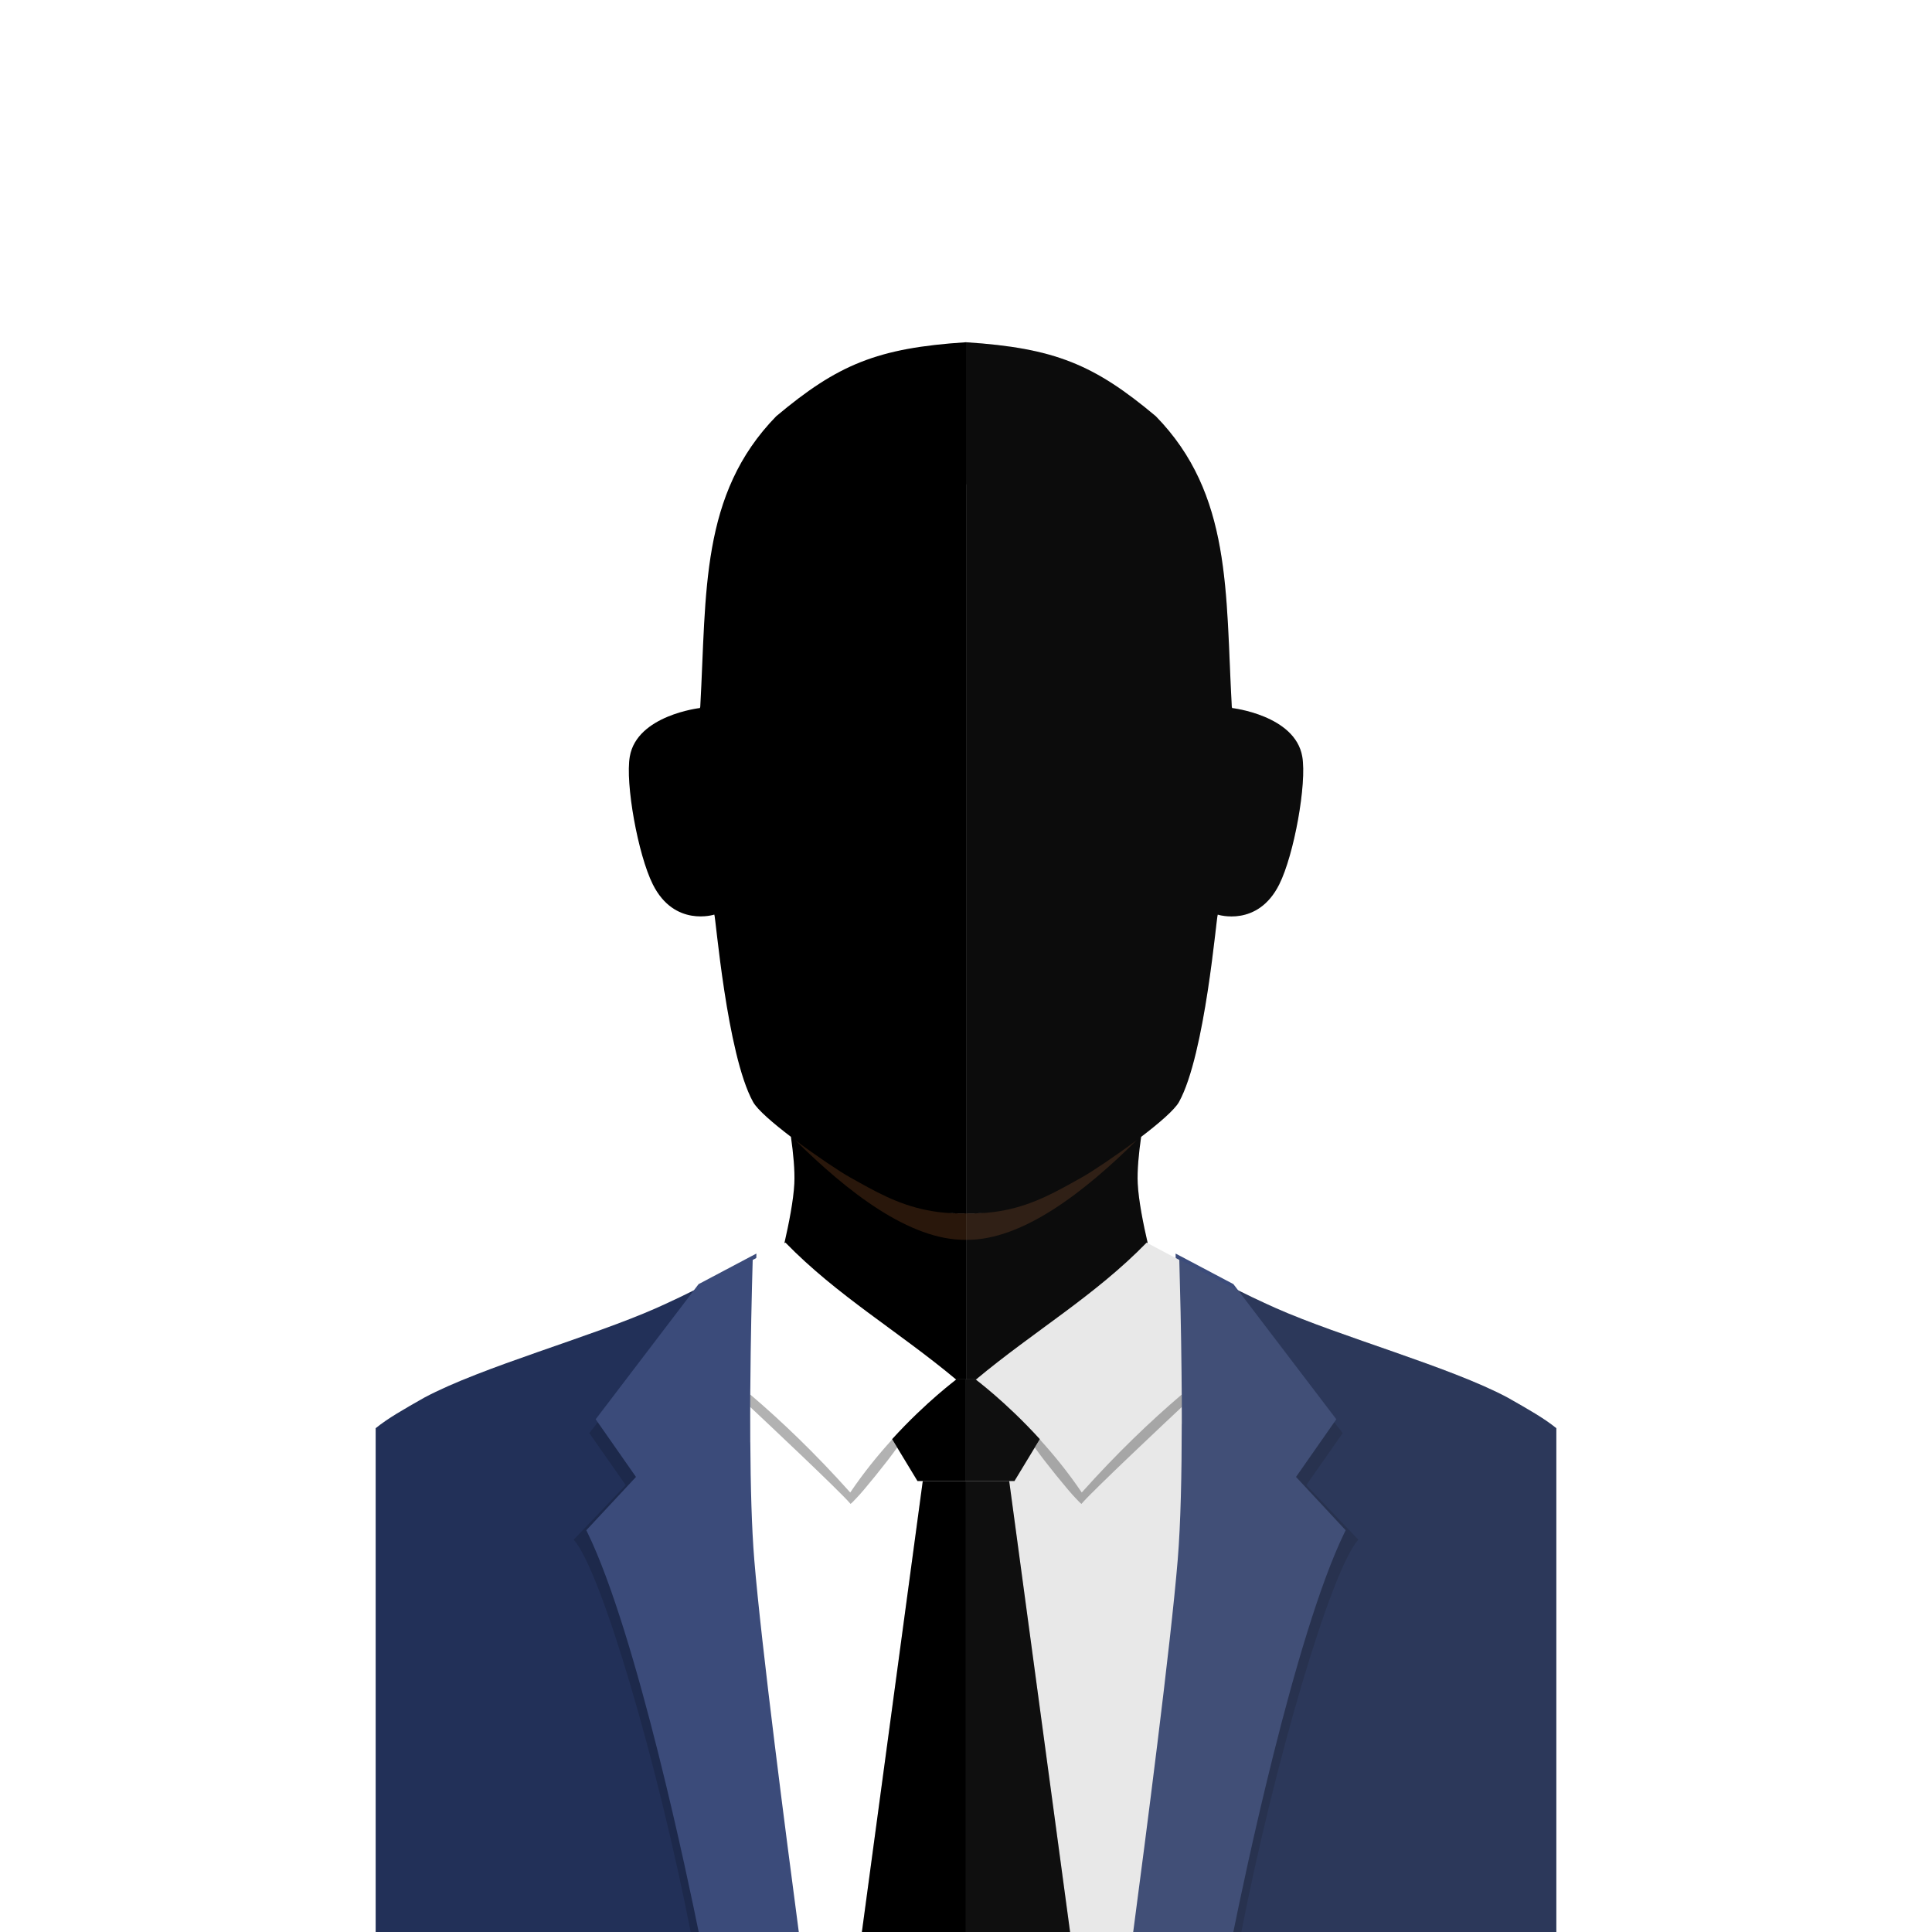
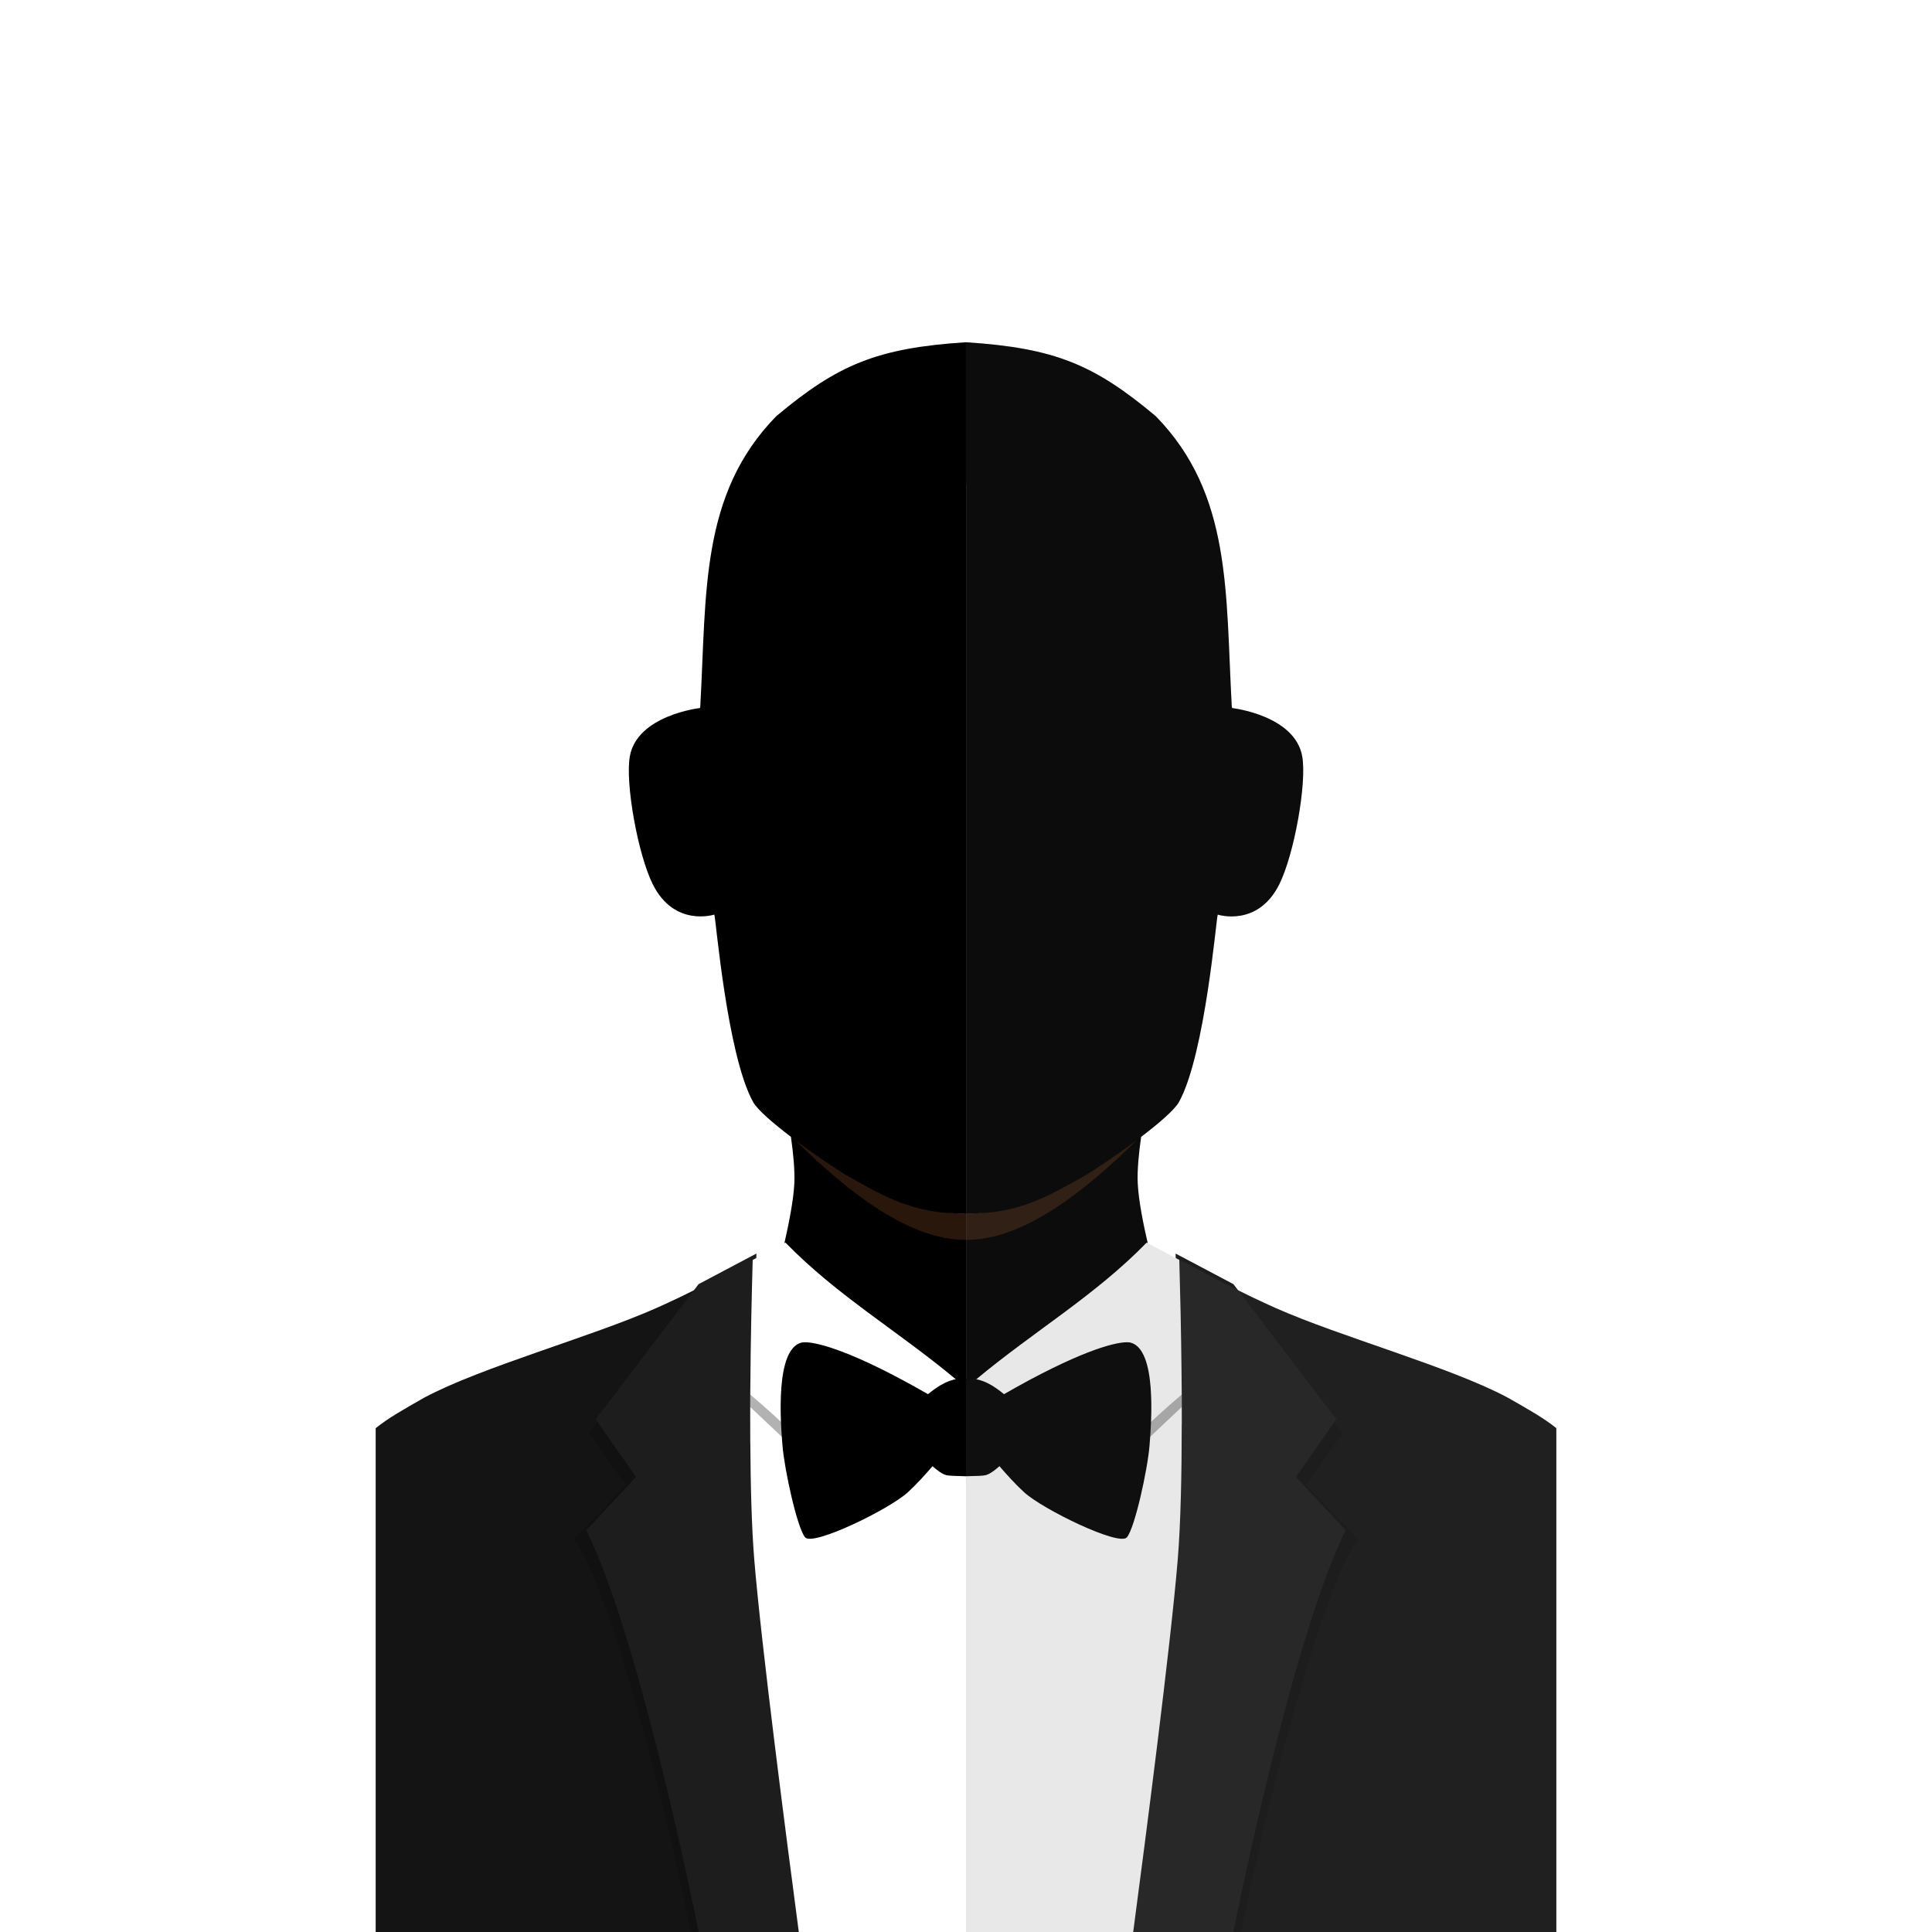
<svg xmlns="http://www.w3.org/2000/svg" height="500px" width="500px" viewBox="0 0 44 72" id="body-svg">
  <defs />
  <g id="Body" style="display: inline;">
-     <path id="Suit" d="M 12.275 47.871 C 11.685 48.184 10.975 48.518 10.467 48.744 C 8.058 49.815 3.955 50.94 1.816 52.083 C 1.054 52.516 0.459 52.852 0 53.225 L 0 72 L 12.173 72 C 11.822 70.262 9.874 60.867 8.009 57.051 L 9.871 55.051 L 8.515 52.895 L 12.275 47.871 z M 31.725 47.871 L 35.485 52.895 L 34.129 55.051 L 35.991 57.051 C 34.126 60.867 32.178 70.262 31.826 72 L 44 72 L 44 53.225 C 43.541 52.852 42.946 52.516 42.183 52.083 C 40.045 50.94 35.942 49.815 33.533 48.744 C 33.025 48.518 32.315 48.184 31.725 47.871 z " style="fill: rgb(34, 48, 88); fill-rule: evenodd;" />
-     <path id="LapelShadow" d="M 8.362 52.896 L 7.962 53.407 L 9.32 55.347 L 7.38 57.379 C 8.412 58.533 10.529 65.793 11.739 72 L 12.173 72 C 11.822 70.263 9.874 60.868 8.009 57.052 L 9.871 55.052 L 8.362 52.896 z M 35.638 52.896 L 34.129 55.052 L 35.991 57.052 C 34.126 60.868 32.178 70.263 31.826 72 L 32.261 72 C 33.471 65.793 35.588 58.533 36.62 57.379 L 34.68 55.347 L 36.038 53.407 L 35.638 52.896 z " style="fill: rgb(0, 0, 0); fill-rule: evenodd; fill-opacity: 0.15; stop-color: rgb(0, 0, 0); stop-opacity: 1;" />
-     <path id="Lapel" d="M 14.189 46.717 L 13.988 46.822 C 13.68 46.986 12.807 47.447 12.061 47.842 L 12.035 47.855 L 8.199 52.892 L 9.701 55.041 L 7.85 57.028 L 7.89 57.109 C 8.812 58.995 9.768 62.299 10.531 65.338 C 11.289 68.357 11.858 71.113 12.038 72 L 15.903 72 L 15.9 71.982 C 15.44 68.508 14.503 61.293 14.242 58.119 C 13.996 55.124 14.103 49.784 14.184 46.943 L 14.189 46.717 z M 29.811 46.717 L 29.816 46.943 C 29.897 49.784 30.004 55.124 29.758 58.119 C 29.497 61.293 28.56 68.508 28.1 71.982 L 28.097 72 L 31.963 72 C 32.143 71.113 32.711 68.357 33.469 65.338 C 34.232 62.299 35.188 58.995 36.109 57.109 L 36.149 57.028 L 34.299 55.041 L 35.801 52.892 L 31.965 47.855 L 31.94 47.842 C 31.193 47.447 30.32 46.986 30.012 46.822 L 29.811 46.717 z " style="color: rgb(0, 0, 0); fill: rgb(59, 75, 122); fill-rule: evenodd; stroke-width: 0.265px;" />
-     <path id="Shirt" d="M 15.27 46.309 C 15.202 46.344 14.329 46.807 14.051 46.954 C 14.015 48.217 13.975 49.912 13.962 51.753 L 13.961 51.752 C 13.956 52.414 13.956 53.084 13.96 53.745 L 13.962 53.748 C 13.972 55.374 14.012 56.935 14.11 58.13 C 14.372 61.314 15.309 68.525 15.769 72 L 18.12 72 L 21.999 72 L 21.999 55.421 L 22.001 55.421 L 22.001 72 L 25.88 72 L 28.231 72 C 28.691 68.525 29.628 61.314 29.89 58.13 C 30.002 56.769 30.039 54.934 30.04 53.068 L 30.043 53.064 C 30.043 52.699 30.042 52.333 30.04 51.969 C 30.039 51.95 30.039 51.932 30.039 51.913 C 30.038 51.796 30.037 51.68 30.036 51.564 C 30.036 51.461 30.035 51.357 30.034 51.255 C 30.034 51.23 30.034 51.205 30.033 51.18 L 30.033 51.18 C 30.017 49.562 29.981 48.085 29.949 46.954 C 29.671 46.807 28.798 46.344 28.73 46.309 C 26.791 48.299 24.539 49.6 22.369 51.412 C 22.369 51.412 22.362 51.407 22.362 51.407 L 22.001 51.407 L 22.001 51.674 L 21.999 51.674 L 21.999 51.407 L 21.637 51.407 C 21.638 51.407 21.631 51.412 21.631 51.412 C 19.461 49.6 17.209 48.299 15.27 46.309 z M 14.838 52.743 C 14.988 52.879 15.139 53.018 15.292 53.162 C 15.445 53.306 15.599 53.453 15.755 53.605 C 15.911 53.757 16.068 53.912 16.227 54.072 C 16.385 54.231 16.545 54.395 16.706 54.563 C 16.867 54.73 17.029 54.902 17.193 55.079 C 17.356 55.255 17.52 55.436 17.686 55.621 C 17.52 55.436 17.356 55.255 17.193 55.079 C 17.029 54.902 16.867 54.73 16.706 54.563 C 16.545 54.395 16.385 54.231 16.227 54.072 C 16.068 53.912 15.911 53.757 15.755 53.605 C 15.599 53.453 15.445 53.306 15.292 53.162 C 15.139 53.018 14.988 52.879 14.838 52.743 z M 29.162 52.743 C 29.012 52.879 28.861 53.018 28.708 53.162 C 28.555 53.306 28.401 53.453 28.245 53.605 C 28.089 53.757 27.931 53.912 27.773 54.072 C 27.614 54.231 27.455 54.395 27.294 54.563 C 27.133 54.73 26.97 54.902 26.807 55.079 C 26.644 55.255 26.48 55.436 26.314 55.621 C 26.254 55.532 26.193 55.444 26.132 55.358 C 26.193 55.444 26.254 55.532 26.314 55.621 C 26.48 55.436 26.644 55.255 26.807 55.079 C 26.97 54.902 27.133 54.73 27.294 54.563 C 27.455 54.395 27.614 54.231 27.773 54.072 C 27.931 53.912 28.089 53.757 28.245 53.605 C 28.401 53.453 28.555 53.306 28.708 53.162 C 28.861 53.018 29.012 52.879 29.162 52.743 z M 19.252 53.641 C 19.123 53.783 18.991 53.931 18.86 54.085 C 18.794 54.162 18.728 54.24 18.662 54.32 C 18.596 54.4 18.53 54.481 18.465 54.564 C 18.407 54.636 18.35 54.709 18.293 54.783 C 18.35 54.709 18.407 54.636 18.465 54.564 C 18.53 54.482 18.596 54.4 18.662 54.32 C 18.728 54.241 18.794 54.162 18.86 54.085 C 18.992 53.931 19.123 53.783 19.252 53.641 z M 25.394 54.389 C 25.431 54.434 25.467 54.479 25.503 54.524 C 25.467 54.479 25.431 54.434 25.394 54.389 z M 25.575 54.613 C 25.613 54.661 25.65 54.71 25.688 54.758 C 25.651 54.71 25.613 54.661 25.575 54.613 z M 18.24 54.852 C 18.197 54.907 18.155 54.964 18.113 55.02 C 18.155 54.964 18.197 54.908 18.24 54.852 z M 25.769 54.863 C 25.814 54.923 25.859 54.983 25.904 55.043 C 25.859 54.983 25.814 54.923 25.769 54.863 z M 25.935 55.084 C 25.988 55.157 26.042 55.231 26.095 55.305 C 26.042 55.231 25.988 55.157 25.935 55.084 z M 18.056 55.097 C 18.011 55.158 17.966 55.221 17.921 55.283 C 17.966 55.221 18.011 55.158 18.056 55.097 z " style="fill: rgb(255, 255, 255); fill-rule: evenodd;" />
-     <path id="CollarShadow" d="M 30.032 51.18 C 30.034 51.424 30.037 51.664 30.039 51.913 C 30.037 51.668 30.036 51.422 30.033 51.18 L 30.032 51.18 z M 21.999 51.674 L 21.999 55.195 L 21.999 55.421 L 22.001 55.421 L 22.001 55.195 L 22.001 51.674 L 21.999 51.674 z M 13.961 51.752 C 13.956 52.414 13.956 53.084 13.96 53.745 L 13.962 53.748 C 13.96 53.313 13.959 52.874 13.96 52.436 C 14.382 52.831 17.292 55.566 17.678 56.024 L 17.697 56.046 C 17.757 56.006 17.82 55.927 17.916 55.831 C 18.159 55.588 19.068 54.471 19.436 53.945 L 20.193 55.195 L 19.252 53.641 C 18.734 54.209 18.191 54.873 17.686 55.621 C 16.363 54.141 15.103 52.943 13.96 51.969 C 13.961 51.895 13.962 51.826 13.962 51.753 L 13.961 51.752 z M 30.04 51.969 C 28.897 52.943 27.637 54.141 26.314 55.621 C 25.807 54.871 25.265 54.208 24.748 53.641 L 24.564 53.945 C 24.932 54.471 25.841 55.588 26.084 55.831 C 26.18 55.927 26.243 56.006 26.303 56.046 L 26.322 56.024 C 26.708 55.566 29.618 52.831 30.04 52.436 C 30.04 52.646 30.04 52.857 30.04 53.068 L 30.043 53.064 C 30.043 52.699 30.042 52.333 30.04 51.969 z " style="fill: rgb(0, 0, 0); fill-rule: evenodd; fill-opacity: 0.304; stop-color: rgb(0, 0, 0); stop-opacity: 1;" />
-     <g id="TieGroup" style="display: inline;">
+     <path id="Suit" d="M 12.275 47.871 C 11.685 48.184 10.975 48.518 10.467 48.744 C 8.058 49.815 3.955 50.94 1.816 52.083 C 1.054 52.516 0.459 52.852 0 53.225 L 0 72 L 12.173 72 C 11.822 70.262 9.874 60.867 8.009 57.051 L 9.871 55.051 L 8.515 52.895 L 12.275 47.871 z M 31.725 47.871 L 35.485 52.895 L 34.129 55.051 L 35.991 57.051 C 34.126 60.867 32.178 70.262 31.826 72 L 44 72 L 44 53.225 C 43.541 52.852 42.946 52.516 42.183 52.083 C 40.045 50.94 35.942 49.815 33.533 48.744 C 33.025 48.518 32.315 48.184 31.725 47.871 z " style="fill-rule: evenodd; fill: rgb(20, 20, 20);" />
+     <path id="LapelShadow" d="M 8.362 52.896 L 7.962 53.407 L 9.32 55.347 L 7.38 57.379 C 8.412 58.533 10.529 65.793 11.739 72 L 12.173 72 C 11.822 70.263 9.874 60.868 8.009 57.052 L 9.871 55.052 L 8.362 52.896 z M 35.638 52.896 L 34.129 55.052 L 35.991 57.052 C 34.126 60.868 32.178 70.263 31.826 72 L 32.261 72 C 33.471 65.793 35.588 58.533 36.62 57.379 L 34.68 55.347 L 36.038 53.407 L 35.638 52.896 z " style="fill: rgb(0, 0, 0); fill-rule: evenodd; fill-opacity: 0.15;" />
+     <path id="Lapel" d="M 14.189 46.717 L 13.988 46.822 C 13.68 46.986 12.807 47.447 12.061 47.842 L 12.035 47.855 L 8.199 52.892 L 9.701 55.041 L 7.85 57.028 L 7.89 57.109 C 8.812 58.995 9.768 62.299 10.531 65.338 C 11.289 68.357 11.858 71.113 12.038 72 L 15.903 72 L 15.9 71.982 C 15.44 68.508 14.503 61.293 14.242 58.119 C 13.996 55.124 14.103 49.784 14.184 46.943 L 14.189 46.717 z M 29.811 46.717 L 29.816 46.943 C 29.897 49.784 30.004 55.124 29.758 58.119 C 29.497 61.293 28.56 68.508 28.1 71.982 L 28.097 72 L 31.963 72 C 32.143 71.113 32.711 68.357 33.469 65.338 C 34.232 62.299 35.188 58.995 36.109 57.109 L 36.149 57.028 L 34.299 55.041 L 35.801 52.892 L 31.965 47.855 L 31.94 47.842 C 31.193 47.447 30.32 46.986 30.012 46.822 L 29.811 46.717 z " style="fill-rule: evenodd; fill: rgb(29, 29, 29);" />
+     <path id="Shirt" d="M 15.27 46.309 C 15.202 46.344 14.329 46.807 14.051 46.954 C 14.015 48.217 13.975 49.912 13.962 51.753 L 13.961 51.752 C 13.956 52.414 13.956 53.084 13.96 53.745 L 13.962 53.748 C 13.972 55.374 14.012 56.935 14.11 58.13 C 14.372 61.314 15.309 68.525 15.769 72 L 18.12 72 L 21.999 72 L 21.999 55.421 L 22.001 55.421 L 22.001 72 L 25.88 72 L 28.231 72 C 28.691 68.525 29.628 61.314 29.89 58.13 C 30.002 56.769 30.039 54.934 30.04 53.068 L 30.043 53.064 C 30.043 52.699 30.042 52.333 30.04 51.969 C 30.039 51.95 30.039 51.932 30.039 51.913 C 30.038 51.796 30.037 51.68 30.036 51.564 C 30.036 51.461 30.035 51.357 30.034 51.255 C 30.034 51.23 30.034 51.205 30.033 51.18 L 30.033 51.18 C 30.017 49.562 29.981 48.085 29.949 46.954 C 29.671 46.807 28.798 46.344 28.73 46.309 C 26.791 48.299 24.539 49.6 22.369 51.412 C 22.369 51.412 22.362 51.407 22.362 51.407 L 22.001 51.407 L 22.001 51.674 L 21.999 51.674 L 21.999 51.407 L 21.637 51.407 C 21.638 51.407 21.631 51.412 21.631 51.412 C 19.461 49.6 17.209 48.299 15.27 46.309 z M 14.838 52.743 C 14.988 52.879 15.139 53.018 15.292 53.162 C 15.445 53.306 15.599 53.453 15.755 53.605 C 15.911 53.757 16.068 53.912 16.227 54.072 C 16.385 54.231 16.545 54.395 16.706 54.563 C 16.867 54.73 17.029 54.902 17.193 55.079 C 17.356 55.255 17.52 55.436 17.686 55.621 C 17.52 55.436 17.356 55.255 17.193 55.079 C 17.029 54.902 16.867 54.73 16.706 54.563 C 16.545 54.395 16.385 54.231 16.227 54.072 C 16.068 53.912 15.911 53.757 15.755 53.605 C 15.599 53.453 15.445 53.306 15.292 53.162 C 15.139 53.018 14.988 52.879 14.838 52.743 z M 29.162 52.743 C 29.012 52.879 28.861 53.018 28.708 53.162 C 28.555 53.306 28.401 53.453 28.245 53.605 C 28.089 53.757 27.931 53.912 27.773 54.072 C 27.614 54.231 27.455 54.395 27.294 54.563 C 27.133 54.73 26.97 54.902 26.807 55.079 C 26.644 55.255 26.48 55.436 26.314 55.621 C 26.254 55.532 26.193 55.444 26.132 55.358 C 26.193 55.444 26.254 55.532 26.314 55.621 C 26.48 55.436 26.644 55.255 26.807 55.079 C 26.97 54.902 27.133 54.73 27.294 54.563 C 27.455 54.395 27.614 54.231 27.773 54.072 C 27.931 53.912 28.089 53.757 28.245 53.605 C 28.401 53.453 28.555 53.306 28.708 53.162 C 28.861 53.018 29.012 52.879 29.162 52.743 z M 19.252 53.641 C 19.123 53.783 18.991 53.931 18.86 54.085 C 18.794 54.162 18.728 54.24 18.662 54.32 C 18.596 54.4 18.53 54.481 18.465 54.564 C 18.407 54.636 18.35 54.709 18.293 54.783 C 18.35 54.709 18.407 54.636 18.465 54.564 C 18.53 54.482 18.596 54.4 18.662 54.32 C 18.728 54.241 18.794 54.162 18.86 54.085 C 18.992 53.931 19.123 53.783 19.252 53.641 z M 25.394 54.389 C 25.431 54.434 25.467 54.479 25.503 54.524 C 25.467 54.479 25.431 54.434 25.394 54.389 z M 25.575 54.613 C 25.613 54.661 25.65 54.71 25.688 54.758 C 25.651 54.71 25.613 54.661 25.575 54.613 z M 18.24 54.852 C 18.197 54.907 18.155 54.964 18.113 55.02 C 18.155 54.964 18.197 54.908 18.24 54.852 z M 25.769 54.863 C 25.814 54.923 25.859 54.983 25.904 55.043 C 25.859 54.983 25.814 54.923 25.769 54.863 z M 25.935 55.084 C 25.988 55.157 26.042 55.231 26.095 55.305 C 26.042 55.231 25.988 55.157 25.935 55.084 z M 18.056 55.097 C 18.011 55.158 17.966 55.221 17.921 55.283 C 17.966 55.221 18.011 55.158 18.056 55.097 z " style="fill-rule: evenodd; fill: rgb(255, 255, 255);" />
+     <path id="CollarShadow" d="M 30.032 51.18 C 30.034 51.424 30.037 51.664 30.039 51.913 C 30.037 51.668 30.036 51.422 30.033 51.18 L 30.032 51.18 z M 21.999 51.674 L 21.999 55.195 L 21.999 55.421 L 22.001 55.421 L 22.001 55.195 L 22.001 51.674 L 21.999 51.674 z M 13.961 51.752 C 13.956 52.414 13.956 53.084 13.96 53.745 L 13.962 53.748 C 13.96 53.313 13.959 52.874 13.96 52.436 C 14.382 52.831 17.292 55.566 17.678 56.024 L 17.697 56.046 C 17.757 56.006 17.82 55.927 17.916 55.831 C 18.159 55.588 19.068 54.471 19.436 53.945 L 20.193 55.195 L 19.252 53.641 C 18.734 54.209 18.191 54.873 17.686 55.621 C 16.363 54.141 15.103 52.943 13.96 51.969 C 13.961 51.895 13.962 51.826 13.962 51.753 L 13.961 51.752 z M 30.04 51.969 C 28.897 52.943 27.637 54.141 26.314 55.621 C 25.807 54.871 25.265 54.208 24.748 53.641 L 24.564 53.945 C 24.932 54.471 25.841 55.588 26.084 55.831 C 26.18 55.927 26.243 56.006 26.303 56.046 L 26.322 56.024 C 26.708 55.566 29.618 52.831 30.04 52.436 C 30.04 52.646 30.04 52.857 30.04 53.068 L 30.043 53.064 C 30.043 52.699 30.042 52.333 30.04 51.969 z " style="fill: rgb(0, 0, 0); fill-rule: evenodd; fill-opacity: 0.304;" />
+     <g id="TieGroup" style="display: none;">
      <path id="Tie" d="M 20.389,55.195 18.12,72 h 3.879 V 55.195 Z m 1.611,0 V 72 h 3.879 L 23.61,55.195 Z" style="fill-rule: evenodd;" />
      <path id="TieKnot" d="m 21.637,51.407 c 0.023,-0.007 -1.103,0.811 -2.391,2.226 l 0.946,1.562 h 1.806 v -3.788 z m 0.363,0 v 3.788 h 1.806 l 0.946,-1.562 c -1.288,-1.415 -2.413,-2.233 -2.391,-2.226 z" style="fill-rule: evenodd;" />
-       <path id="TieTint" d="M 20.389,55.195 18.12,72 h 3.879 V 55.195 Z m 1.611,0 V 72 h 3.879 L 23.61,55.195 Z" style="fill: rgb(0, 0, 0); fill-opacity: 0.15; fill-rule: evenodd; stop-color: rgb(0, 0, 0);" />
+       <path id="TieTint" d="M 20.389,55.195 18.12,72 h 3.879 V 55.195 Z m 1.611,0 V 72 h 3.879 L 23.61,55.195 Z" style="fill: rgb(0, 0, 0); fill-opacity: 0.15; fill-rule: evenodd;" />
    </g>
-     <g id="BowTieGroup" style="display: none;">
+     <g id="BowtieGroup" style="display: inline;">
      <path d="m 15.995,50.022 c -0.056,6.37e-4 -0.101,0.006 -0.136,0.015 -0.968,0.265 -0.773,2.923 -0.699,3.83 0.074,0.907 0.552,3.091 0.846,3.427 0.294,0.336 3.127,-1.042 3.826,-1.68 0.319,-0.292 0.653,-0.66 0.922,-0.975 3.6e-4,3.26e-4 7.05e-4,7.4e-4 0.001,10e-4 0.058,0.053 0.315,0.286 0.513,0.335 0.085,0.021 0.357,0.034 0.732,0.04 0.375,-0.006 0.647,-0.018 0.732,-0.04 0.198,-0.05 0.455,-0.283 0.513,-0.335 3.28e-4,-2.93e-4 6.73e-4,-7.07e-4 0.001,-10e-4 0.269,0.315 0.603,0.683 0.922,0.975 0.699,0.638 3.531,2.016 3.826,1.68 0.294,-0.336 0.773,-2.52 0.846,-3.427 0.074,-0.907 0.268,-3.565 -0.699,-3.83 -0.034,-0.009 -0.079,-0.015 -0.136,-0.015 -0.499,-0.006 -1.883,0.379 -4.589,1.935 -0.375,-0.302 -0.782,-0.596 -1.416,-0.596 -0.634,0 -1.041,0.294 -1.416,0.596 -2.706,-1.556 -4.09,-1.94 -4.589,-1.935 z" id="Bowtie" style="fill-rule: evenodd;" />
      <path d="m 20.579,51.961 c -0.336,0.269 -0.285,1.579 -0.151,2.049 0.068,0.239 0.16,0.48 0.327,0.631 0.058,0.053 0.315,0.286 0.513,0.335 0.085,0.021 0.357,0.034 0.732,0.04 0.375,-0.006 0.647,-0.018 0.732,-0.04 0.198,-0.05 0.455,-0.283 0.513,-0.335 0.167,-0.151 0.259,-0.392 0.327,-0.631 0.134,-0.47 0.185,-1.781 -0.151,-2.049 -0.377,-0.303 -0.784,-0.6 -1.421,-0.6 -0.637,0 -1.044,0.296 -1.421,0.6 z m -3.483,1.139 c -0.09,0.002 -0.145,0.029 -0.162,0.096 -0.46,1.789 1.983,0.496 2.755,0.647 0.178,0.035 0.365,0.049 0.548,0.05 -0.041,-0.212 -0.092,-0.309 -0.095,-0.592 -1.598,0.261 -2.656,-0.209 -3.046,-0.202 z m 9.785,0 c -0.408,0.01 -1.456,0.458 -3.023,0.202 -0.003,0.282 -0.054,0.38 -0.095,0.592 0.183,-0.002 0.371,-0.015 0.548,-0.05 0.773,-0.151 3.215,1.142 2.755,-0.647 -0.019,-0.073 -0.082,-0.099 -0.186,-0.096 z" id="BowtieShadow" style="fill: rgb(0, 0, 0); fill-opacity: 0.13; fill-rule: evenodd;" />
    </g>
-     <path id="Head" d="m 22,12.754 c -3.311,0.214 -4.781,0.835 -7.072,2.757 -2.841,2.911 -2.594,6.565 -2.831,10.823 -10e-4,0.004 -0.013,0.052 -0.013,0.052 0,0 -2.345,0.267 -2.613,1.807 -0.174,0.998 0.301,3.652 0.858,4.766 0.804,1.607 2.291,1.125 2.291,1.125 0.048,0.028 0.463,5.204 1.444,6.981 0.161,0.293 0.749,0.797 1.412,1.302 0.086,0.602 0.15,1.25 0.126,1.741 -0.031,0.626 -0.206,1.506 -0.37,2.221 0.004,-0.002 0.037,-0.02 0.039,-0.021 1.94,1.99 4.191,3.291 6.362,5.104 0.004,-0.004 0.007,-0.006 0.006,-0.006 h 0.362 v -6.188 c -0.118,0.003 -0.232,0.003 -0.345,5.17e-4 0.112,0.003 0.227,0.003 0.345,-5.17e-4 v -27.168 c 3.6e-4,-2e-5 7.14e-4,2.2e-5 10e-4,0 3.2e-4,2.2e-5 6.73e-4,-2e-5 0.001,0 v 27.168 c 0.118,0.003 0.232,0.003 0.345,5.17e-4 -0.112,0.003 -0.227,0.003 -0.345,-5.17e-4 v 6.188 h 0.362 c -0.001,-3e-4 0.001,0.002 0.006,0.006 2.171,-1.812 4.422,-3.113 6.362,-5.104 0.002,0.001 0.035,0.019 0.039,0.021 C 28.606,45.615 28.431,44.735 28.4,44.109 c -0.025,-0.492 0.04,-1.139 0.126,-1.741 0.662,-0.504 1.25,-1.009 1.412,-1.302 0.981,-1.778 1.396,-6.953 1.444,-6.981 0,0 1.487,0.482 2.291,-1.125 0.557,-1.114 1.032,-3.768 0.858,-4.766 -0.268,-1.54 -2.613,-1.807 -2.613,-1.807 0,0 -0.012,-0.047 -0.013,-0.052 -0.237,-4.258 0.01,-7.912 -2.831,-10.823 -2.292,-1.922 -3.761,-2.543 -7.072,-2.757 z m -6.464,29.66 c 0.069,0.052 0.139,0.105 0.209,0.157 -0.07,-0.052 -0.14,-0.104 -0.209,-0.157 z m 0.265,0.198 c 0.167,0.123 0.334,0.242 0.498,0.358 -0.164,-0.116 -0.331,-0.235 -0.498,-0.358 z m 12.397,0 c -0.171,0.126 -0.341,0.248 -0.508,0.366 0.167,-0.118 0.338,-0.24 0.508,-0.366 z m -0.585,0.42 c -0.155,0.108 -0.303,0.21 -0.443,0.305 0.141,-0.095 0.289,-0.196 0.443,-0.305 z m -11.213,0.01 c 0.156,0.109 0.307,0.213 0.449,0.308 -0.142,-0.096 -0.292,-0.198 -0.449,-0.308 z m 0.535,0.366 c 0.147,0.098 0.285,0.188 0.402,0.262 -0.117,-0.074 -0.253,-0.163 -0.402,-0.262 z m 10.112,0.011 c -0.146,0.097 -0.278,0.183 -0.394,0.256 0.113,-0.072 0.251,-0.161 0.394,-0.256 z m -9.654,0.286 c 0.046,0.029 0.092,0.058 0.131,0.081 0.053,0.032 0.098,0.059 0.136,0.08 -0.038,-0.021 -0.084,-0.048 -0.136,-0.08 -0.039,-0.023 -0.086,-0.053 -0.131,-0.081 z m 9.076,0.084 c -0.05,0.03 -0.095,0.056 -0.131,0.076 0.036,-0.02 0.081,-0.046 0.131,-0.076 z M 18.13,44.126 c 0.128,0.071 0.258,0.141 0.389,0.21 -0.131,-0.069 -0.26,-0.139 -0.389,-0.21 z m 7.74,0 c -0.128,0.071 -0.257,0.141 -0.389,0.21 0.131,-0.069 0.261,-0.139 0.389,-0.21 z m -4.775,1.056 c 0.042,0.004 0.084,0.009 0.127,0.013 -0.043,-0.004 -0.085,-0.008 -0.127,-0.013 z m 1.81,0 c -0.042,0.005 -0.084,0.009 -0.127,0.013 0.043,-0.004 0.085,-0.008 0.127,-0.013 z m -1.572,0.022 c 0.097,0.007 0.196,0.012 0.298,0.015 -0.052,-0.001 -0.103,-0.003 -0.154,-0.006 -0.003,-1.57e-4 -0.006,-3.56e-4 -0.009,-5.17e-4 -0.045,-0.002 -0.09,-0.005 -0.134,-0.009 z m 1.334,0 c -0.044,0.003 -0.089,0.006 -0.134,0.009 -0.003,1.61e-4 -0.006,3.6e-4 -0.009,5.17e-4 -0.05,0.003 -0.101,0.004 -0.153,0.006 0.101,-0.003 0.199,-0.008 0.296,-0.015 z" style=" fill-rule: evenodd;" />
-     <path id="NeckShadow" d="m 15.625,42.48 c 1.954,1.935 4.277,3.751 6.375,3.725 2.099,0.026 4.422,-1.79 6.375,-3.725 -0.818,0.613 -1.706,1.201 -2.032,1.382 -0.001,7e-4 -0.003,0.002 -0.004,0.003 h -5.17e-4 c -0.175,0.097 -0.35,0.196 -0.528,0.294 -0.059,0.033 -0.119,0.065 -0.178,0.097 -0.866,0.468 -1.805,0.892 -3.1,0.957 -3.2e-4,1.8e-5 -6.93e-4,-1.7e-5 -0.001,0 -10e-4,4.3e-5 -0.002,-4.2e-5 -0.003,0 -0.002,1.28e-4 -0.005,4.04e-4 -0.007,5.17e-4 -0.048,0.002 -0.097,0.004 -0.146,0.006 -0.018,4.6e-4 -0.037,6.82e-4 -0.055,10e-4 -0.031,5.63e-4 -0.063,8.64e-4 -0.095,0.001 -0.027,1.52e-4 -0.054,1.52e-4 -0.081,0 -0.048,-3e-4 -0.097,-7.67e-4 -0.146,-0.002 h -5.16e-4 -5.17e-4 c -0.049,0.001 -0.098,0.002 -0.146,0.002 -0.027,1.52e-4 -0.054,1.52e-4 -0.081,0 -0.032,-1.69e-4 -0.063,-4.7e-4 -0.095,-0.001 -0.018,-3.52e-4 -0.037,-5.74e-4 -0.055,-10e-4 -0.049,-0.001 -0.098,-0.003 -0.146,-0.006 -0.002,-1.13e-4 -0.005,-3.89e-4 -0.007,-5.17e-4 -8.5e-4,-4.2e-5 -0.002,4.3e-5 -0.003,0 -3.4e-4,-1.7e-5 -7.13e-4,1.8e-5 -0.001,0 -1.295,-0.065 -2.234,-0.489 -3.1,-0.957 -0.06,-0.032 -0.119,-0.065 -0.178,-0.097 -0.177,-0.098 -0.352,-0.197 -0.528,-0.294 h -5.17e-4 c -9.99e-4,-6.7e-4 -0.003,-0.002 -0.004,-0.003 -0.326,-0.181 -1.214,-0.77 -2.032,-1.382 z" style="fill: rgb(160, 90, 44); fill-opacity: 0.261; fill-rule: evenodd; stop-color: rgb(0, 0, 0);" />
+     <path id="Head" d="m 22,12.754 c -3.311,0.214 -4.781,0.835 -7.072,2.757 -2.841,2.911 -2.594,6.565 -2.831,10.823 -10e-4,0.004 -0.013,0.052 -0.013,0.052 0,0 -2.345,0.267 -2.613,1.807 -0.174,0.998 0.301,3.652 0.858,4.766 0.804,1.607 2.291,1.125 2.291,1.125 0.048,0.028 0.463,5.204 1.444,6.981 0.161,0.293 0.749,0.797 1.412,1.302 0.086,0.602 0.15,1.25 0.126,1.741 -0.031,0.626 -0.206,1.506 -0.37,2.221 0.004,-0.002 0.037,-0.02 0.039,-0.021 1.94,1.99 4.191,3.291 6.362,5.104 0.004,-0.004 0.007,-0.006 0.006,-0.006 h 0.362 v -6.188 c -0.118,0.003 -0.232,0.003 -0.345,5.17e-4 0.112,0.003 0.227,0.003 0.345,-5.17e-4 v -27.168 c 3.6e-4,-2e-5 7.14e-4,2.2e-5 10e-4,0 3.2e-4,2.2e-5 6.73e-4,-2e-5 0.001,0 v 27.168 c 0.118,0.003 0.232,0.003 0.345,5.17e-4 -0.112,0.003 -0.227,0.003 -0.345,-5.17e-4 v 6.188 h 0.362 c -0.001,-3e-4 0.001,0.002 0.006,0.006 2.171,-1.812 4.422,-3.113 6.362,-5.104 0.002,0.001 0.035,0.019 0.039,0.021 C 28.606,45.615 28.431,44.735 28.4,44.109 c -0.025,-0.492 0.04,-1.139 0.126,-1.741 0.662,-0.504 1.25,-1.009 1.412,-1.302 0.981,-1.778 1.396,-6.953 1.444,-6.981 0,0 1.487,0.482 2.291,-1.125 0.557,-1.114 1.032,-3.768 0.858,-4.766 -0.268,-1.54 -2.613,-1.807 -2.613,-1.807 0,0 -0.012,-0.047 -0.013,-0.052 -0.237,-4.258 0.01,-7.912 -2.831,-10.823 -2.292,-1.922 -3.761,-2.543 -7.072,-2.757 z m -6.464,29.66 c 0.069,0.052 0.139,0.105 0.209,0.157 -0.07,-0.052 -0.14,-0.104 -0.209,-0.157 z m 0.265,0.198 c 0.167,0.123 0.334,0.242 0.498,0.358 -0.164,-0.116 -0.331,-0.235 -0.498,-0.358 z m 12.397,0 c -0.171,0.126 -0.341,0.248 -0.508,0.366 0.167,-0.118 0.338,-0.24 0.508,-0.366 z m -0.585,0.42 c -0.155,0.108 -0.303,0.21 -0.443,0.305 0.141,-0.095 0.289,-0.196 0.443,-0.305 z m -11.213,0.01 c 0.156,0.109 0.307,0.213 0.449,0.308 -0.142,-0.096 -0.292,-0.198 -0.449,-0.308 z m 0.535,0.366 c 0.147,0.098 0.285,0.188 0.402,0.262 -0.117,-0.074 -0.253,-0.163 -0.402,-0.262 z m 10.112,0.011 c -0.146,0.097 -0.278,0.183 -0.394,0.256 0.113,-0.072 0.251,-0.161 0.394,-0.256 z m -9.654,0.286 c 0.046,0.029 0.092,0.058 0.131,0.081 0.053,0.032 0.098,0.059 0.136,0.08 -0.038,-0.021 -0.084,-0.048 -0.136,-0.08 -0.039,-0.023 -0.086,-0.053 -0.131,-0.081 z m 9.076,0.084 c -0.05,0.03 -0.095,0.056 -0.131,0.076 0.036,-0.02 0.081,-0.046 0.131,-0.076 z M 18.13,44.126 c 0.128,0.071 0.258,0.141 0.389,0.21 -0.131,-0.069 -0.26,-0.139 -0.389,-0.21 z m 7.74,0 c -0.128,0.071 -0.257,0.141 -0.389,0.21 0.131,-0.069 0.261,-0.139 0.389,-0.21 z m -4.775,1.056 c 0.042,0.004 0.084,0.009 0.127,0.013 -0.043,-0.004 -0.085,-0.008 -0.127,-0.013 z m 1.81,0 c -0.042,0.005 -0.084,0.009 -0.127,0.013 0.043,-0.004 0.085,-0.008 0.127,-0.013 z m -1.572,0.022 c 0.097,0.007 0.196,0.012 0.298,0.015 -0.052,-0.001 -0.103,-0.003 -0.154,-0.006 -0.003,-1.57e-4 -0.006,-3.56e-4 -0.009,-5.17e-4 -0.045,-0.002 -0.09,-0.005 -0.134,-0.009 z m 1.334,0 c -0.044,0.003 -0.089,0.006 -0.134,0.009 -0.003,1.61e-4 -0.006,3.6e-4 -0.009,5.17e-4 -0.05,0.003 -0.101,0.004 -0.153,0.006 0.101,-0.003 0.199,-0.008 0.296,-0.015 z" style="fill-rule: evenodd;" />
+     <path id="NeckShadow" d="m 15.625,42.48 c 1.954,1.935 4.277,3.751 6.375,3.725 2.099,0.026 4.422,-1.79 6.375,-3.725 -0.818,0.613 -1.706,1.201 -2.032,1.382 -0.001,7e-4 -0.003,0.002 -0.004,0.003 h -5.17e-4 c -0.175,0.097 -0.35,0.196 -0.528,0.294 -0.059,0.033 -0.119,0.065 -0.178,0.097 -0.866,0.468 -1.805,0.892 -3.1,0.957 -3.2e-4,1.8e-5 -6.93e-4,-1.7e-5 -0.001,0 -10e-4,4.3e-5 -0.002,-4.2e-5 -0.003,0 -0.002,1.28e-4 -0.005,4.04e-4 -0.007,5.17e-4 -0.048,0.002 -0.097,0.004 -0.146,0.006 -0.018,4.6e-4 -0.037,6.82e-4 -0.055,10e-4 -0.031,5.63e-4 -0.063,8.64e-4 -0.095,0.001 -0.027,1.52e-4 -0.054,1.52e-4 -0.081,0 -0.048,-3e-4 -0.097,-7.67e-4 -0.146,-0.002 h -5.16e-4 -5.17e-4 c -0.049,0.001 -0.098,0.002 -0.146,0.002 -0.027,1.52e-4 -0.054,1.52e-4 -0.081,0 -0.032,-1.69e-4 -0.063,-4.7e-4 -0.095,-0.001 -0.018,-3.52e-4 -0.037,-5.74e-4 -0.055,-10e-4 -0.049,-0.001 -0.098,-0.003 -0.146,-0.006 -0.002,-1.13e-4 -0.005,-3.89e-4 -0.007,-5.17e-4 -8.5e-4,-4.2e-5 -0.002,4.3e-5 -0.003,0 -3.4e-4,-1.7e-5 -7.13e-4,1.8e-5 -0.001,0 -1.295,-0.065 -2.234,-0.489 -3.1,-0.957 -0.06,-0.032 -0.119,-0.065 -0.178,-0.097 -0.177,-0.098 -0.352,-0.197 -0.528,-0.294 h -5.17e-4 c -9.99e-4,-6.7e-4 -0.003,-0.002 -0.004,-0.003 -0.326,-0.181 -1.214,-0.77 -2.032,-1.382 z" style="fill: rgb(160, 90, 44); fill-opacity: 0.261; fill-rule: evenodd;" />
    <path d="m 28.729,46.309 c 0.068,0.036 0.941,0.498 1.219,0.645 0.005,0.186 0.011,0.402 0.016,0.606 -0.005,-0.208 -0.011,-0.433 -0.016,-0.621 0.285,0.151 1.08,0.571 1.784,0.944 l -0.008,-0.011 c 0.59,0.312 1.3,0.646 1.808,0.872 2.409,1.071 6.512,2.197 8.651,3.339 0.762,0.433 1.357,0.77 1.816,1.142 V 72 H 32.26 v 5.16e-4 H 31.826 28.23 V 72 H 25.879 22 v -16.805 -3.788 h 0.362 c -0.001,-3.39e-4 0.001,0.002 0.006,0.006 2.171,-1.812 4.422,-3.113 6.362,-5.104 z" id="RightTint" style="fill: rgb(102, 102, 102); fill-opacity: 0.15; fill-rule: evenodd;" />
    <path d="m 22,12.754 v 5.297 c 3.6e-4,2e-5 7.06e-4,-2.1e-5 10e-4,0 v 27.168 h -5.17e-4 -5.16e-4 v 0.986 c 2.76e-4,4e-6 7.23e-4,-5e-6 0.001,0 v 5.202 h 0.362 c -0.001,-3e-4 0.001,0.002 0.006,0.006 2.171,-1.812 4.422,-3.113 6.362,-5.104 0.002,0.001 0.035,0.019 0.039,0.021 -0.164,-0.715 -0.339,-1.594 -0.37,-2.221 -0.025,-0.492 0.04,-1.139 0.126,-1.741 0.662,-0.504 1.25,-1.009 1.412,-1.302 0.981,-1.778 1.396,-6.953 1.444,-6.981 0,0 1.487,0.482 2.291,-1.125 0.557,-1.114 1.032,-3.768 0.858,-4.766 C 34.263,26.653 31.917,26.386 31.917,26.386 c 0,0 -0.012,-0.047 -0.013,-0.051 -0.237,-4.258 0.01,-7.913 -2.831,-10.824 -2.292,-1.922 -3.761,-2.543 -7.072,-2.757 z" id="HeadTint" style="fill: rgb(102, 102, 102); fill-opacity: 0.123; fill-rule: evenodd;" />
  </g>
</svg>
